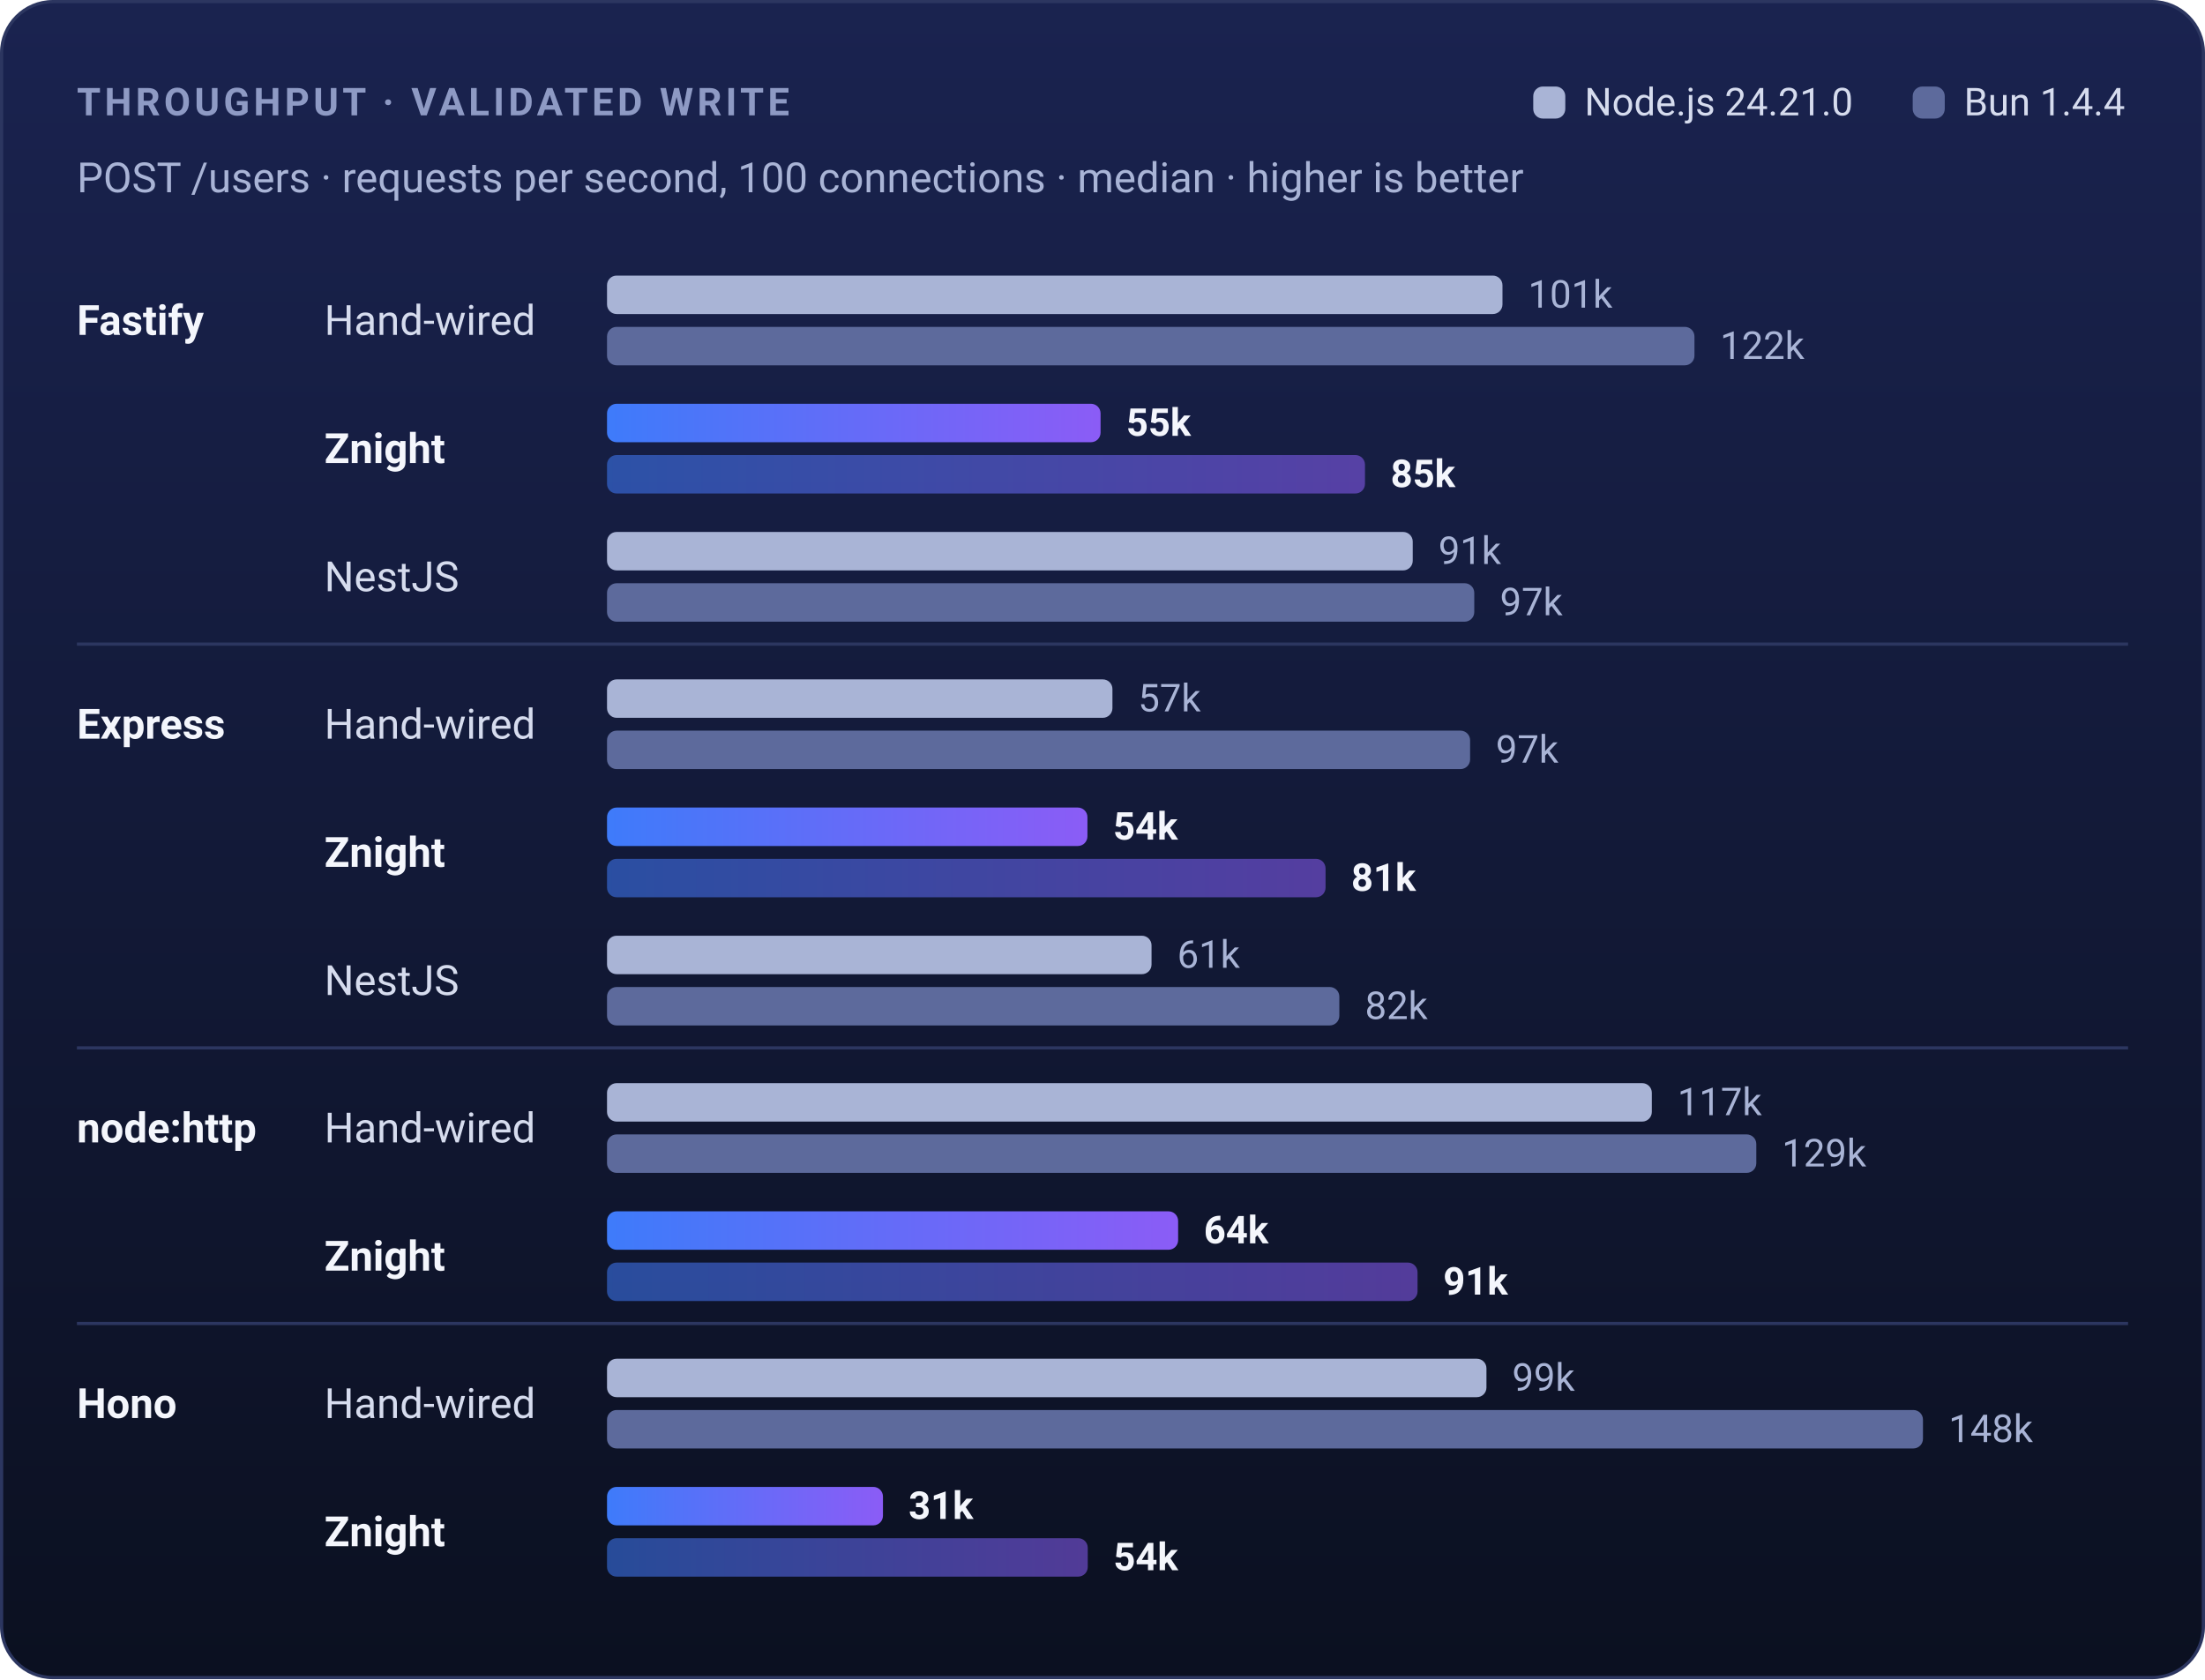
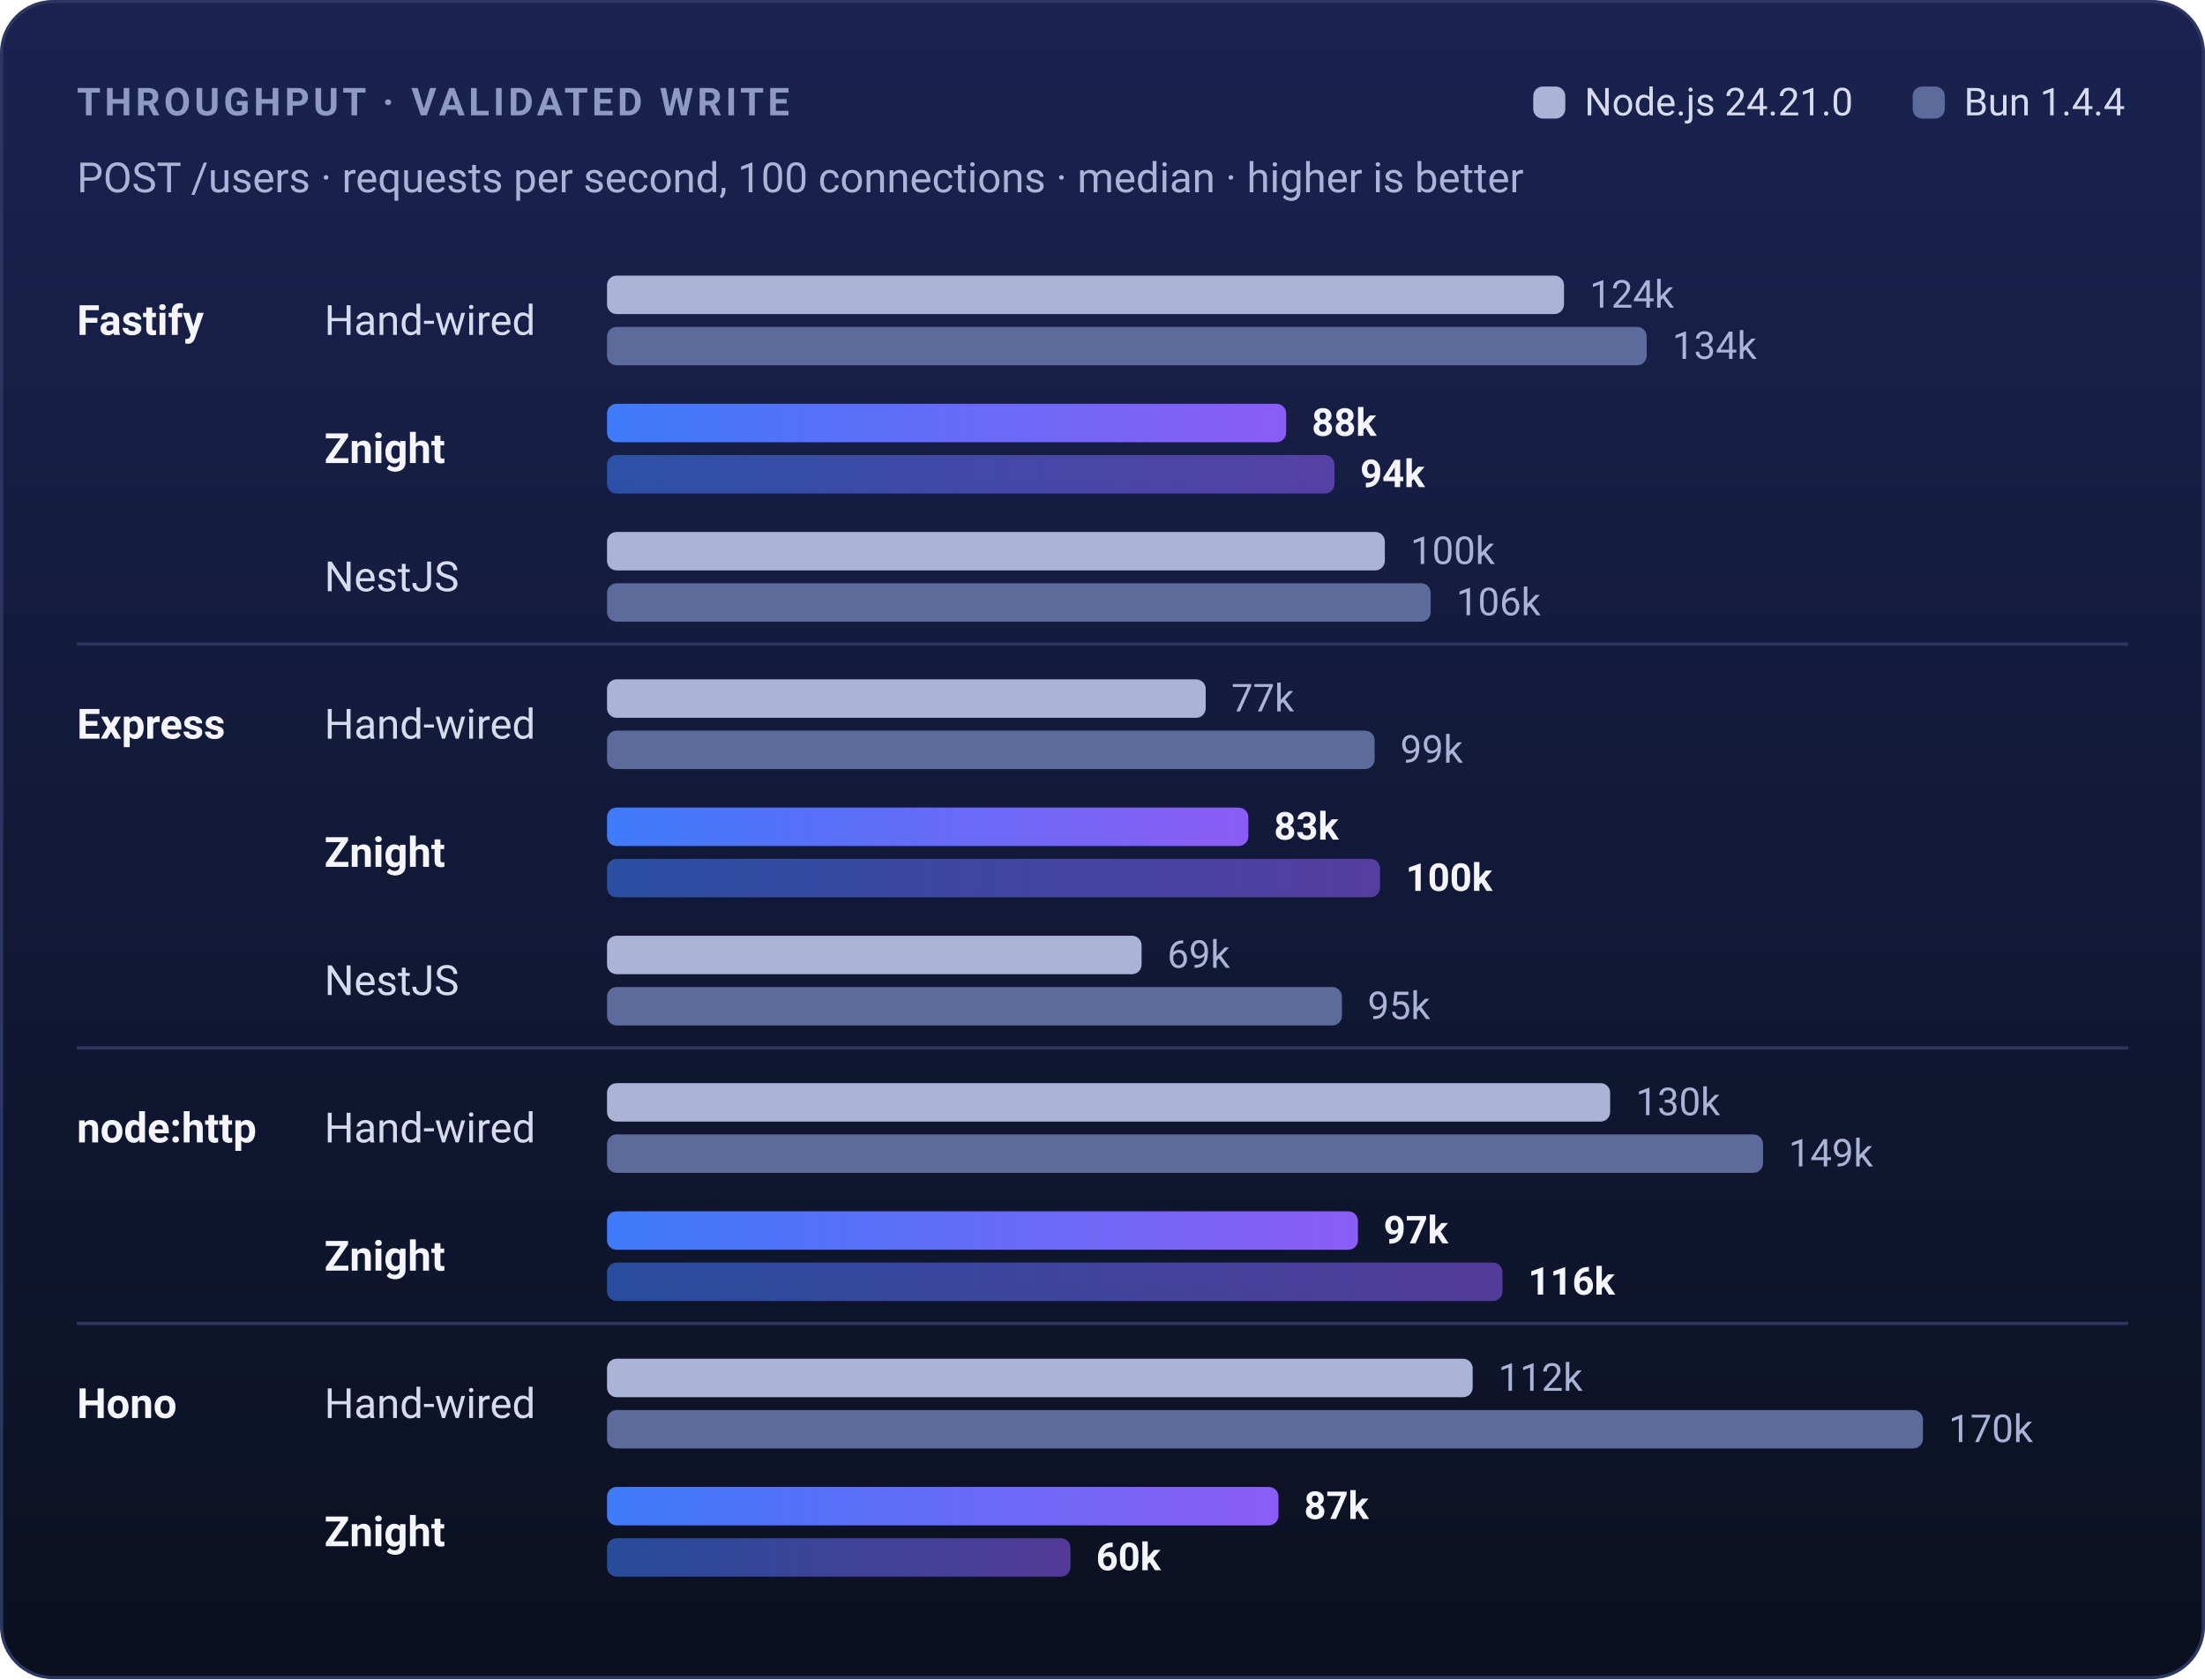
<svg xmlns="http://www.w3.org/2000/svg" viewBox="0 0 688 524" width="688" height="524" role="img" aria-labelledby="title desc">
  <defs>
    <linearGradient id="zn-card" x1="0" y1="0" x2="0" y2="1">
      <stop offset="0" stop-color="#1A2350" />
      <stop offset="1" stop-color="#0B1020" />
    </linearGradient>
    <linearGradient id="zn-accent" x1="0" y1="0" x2="1" y2="1">
      <stop offset="0" stop-color="#2F6AE8" />
      <stop offset="1" stop-color="#7C4DEF" />
    </linearGradient>
    <linearGradient id="zn-accent-line" x1="0" y1="0" x2="1" y2="0">
      <stop offset="0" stop-color="#3E7BFA" />
      <stop offset="1" stop-color="#8B5CF6" />
    </linearGradient>
    <linearGradient id="zn-accent-soft" x1="0" y1="0" x2="1" y2="0">
      <stop offset="0" stop-color="#3E7BFA" stop-opacity="0.55" />
      <stop offset="1" stop-color="#8B5CF6" stop-opacity="0.55" />
    </linearGradient>
    <style>.s{font-family:ui-sans-serif, system-ui, -apple-system, 'Segoe UI', Roboto, 'Helvetica Neue', Arial, sans-serif}.m{font-family:ui-monospace, SFMono-Regular, 'SF Mono', Menlo, Consolas, 'Liberation Mono', monospace}</style>
  </defs>
  <rect x="0.5" y="0.5" width="687" height="523" rx="16" fill="url(#zn-card)" stroke="#2C3660" />
  <text x="24" y="36" class="s" font-size="12" font-weight="700" fill="#8E9AC4" letter-spacing="1.2">THROUGHPUT · VALIDATED WRITE</text>
  <text x="24" y="60" class="s" font-size="13" fill="#A9B4D6">POST /users · requests per second, 100 connections · median · higher is better</text>
  <text x="612.8" y="36" class="s" font-size="12" fill="#D6DCEE">Bun 1.4.4</text>
  <rect x="596.8" y="27" width="10" height="10" rx="3" fill="#5D6A9C" />
  <text x="494.4" y="36" class="s" font-size="12" fill="#D6DCEE">Node.js 24.21.0</text>
  <rect x="478.4" y="27" width="10" height="10" rx="3" fill="#A9B4D6" />
  <text x="24" y="104.5" class="s" font-size="13" font-weight="600" fill="#F4F6FC">Fastify</text>
  <text x="101.2" y="104.5" class="s" font-size="13" fill="#D6DCEE">Hand-wired</text>
-   <rect x="189.4" y="86" width="279.4" height="12" rx="3" fill="#A9B4D6" />
-   <text x="476.8" y="96" class="s" font-size="12" fill="#A9B4D6">101k</text>
-   <rect x="189.4" y="102" width="339.3" height="12" rx="3" fill="#5D6A9C" />
-   <text x="536.7" y="112" class="s" font-size="12" fill="#A9B4D6">122k</text>
+   <rect x="189.4" y="86" width="298.6" height="12" rx="3" fill="#A9B4D6" />
+   <text x="496" y="96" class="s" font-size="12" fill="#A9B4D6">124k</text>
+   <rect x="189.4" y="102" width="324.4" height="12" rx="3" fill="#5D6A9C" />
+   <text x="521.8" y="112" class="s" font-size="12" fill="#A9B4D6">134k</text>
  <text x="101.2" y="144.5" class="s" font-size="13" font-weight="600" fill="#F4F6FC">Znight</text>
-   <rect x="189.4" y="126" width="154" height="12" rx="3" fill="url(#zn-accent-line)" />
-   <text x="351.4" y="136" class="s" font-size="12" font-weight="600" fill="#F4F6FC">55k</text>
-   <rect x="189.4" y="142" width="236.5" height="12" rx="3" fill="url(#zn-accent-soft)" />
-   <text x="433.9" y="152" class="s" font-size="12" font-weight="600" fill="#F4F6FC">85k</text>
+   <rect x="189.4" y="126" width="211.9" height="12" rx="3" fill="url(#zn-accent-line)" />
+   <text x="409.3" y="136" class="s" font-size="12" font-weight="600" fill="#F4F6FC">88k</text>
+   <rect x="189.4" y="142" width="227" height="12" rx="3" fill="url(#zn-accent-soft)" />
+   <text x="424.4" y="152" class="s" font-size="12" font-weight="600" fill="#F4F6FC">94k</text>
  <text x="101.2" y="184.5" class="s" font-size="13" fill="#D6DCEE">NestJS</text>
-   <rect x="189.4" y="166" width="251.4" height="12" rx="3" fill="#A9B4D6" />
-   <text x="448.8" y="176" class="s" font-size="12" fill="#A9B4D6">91k</text>
-   <rect x="189.4" y="182" width="270.6" height="12" rx="3" fill="#5D6A9C" />
-   <text x="468" y="192" class="s" font-size="12" fill="#A9B4D6">97k</text>
+   <rect x="189.4" y="166" width="242.7" height="12" rx="3" fill="#A9B4D6" />
+   <text x="440.1" y="176" class="s" font-size="12" fill="#A9B4D6">100k</text>
+   <rect x="189.4" y="182" width="257" height="12" rx="3" fill="#5D6A9C" />
+   <text x="454.4" y="192" class="s" font-size="12" fill="#A9B4D6">106k</text>
  <line x1="24" y1="201" x2="664" y2="201" stroke="#2C3660" stroke-width="1" />
  <text x="24" y="230.5" class="s" font-size="13" font-weight="600" fill="#F4F6FC">Express</text>
  <text x="101.2" y="230.5" class="s" font-size="13" fill="#D6DCEE">Hand-wired</text>
-   <rect x="189.4" y="212" width="157.7" height="12" rx="3" fill="#A9B4D6" />
-   <text x="355.1" y="222" class="s" font-size="12" fill="#A9B4D6">57k</text>
-   <rect x="189.4" y="228" width="269.3" height="12" rx="3" fill="#5D6A9C" />
-   <text x="466.7" y="238" class="s" font-size="12" fill="#A9B4D6">97k</text>
+   <rect x="189.4" y="212" width="186.8" height="12" rx="3" fill="#A9B4D6" />
+   <text x="384.2" y="222" class="s" font-size="12" fill="#A9B4D6">77k</text>
+   <rect x="189.4" y="228" width="239.5" height="12" rx="3" fill="#5D6A9C" />
+   <text x="436.9" y="238" class="s" font-size="12" fill="#A9B4D6">99k</text>
  <text x="101.2" y="270.5" class="s" font-size="13" font-weight="600" fill="#F4F6FC">Znight</text>
-   <rect x="189.4" y="252" width="149.9" height="12" rx="3" fill="url(#zn-accent-line)" />
-   <text x="347.3" y="262" class="s" font-size="12" font-weight="600" fill="#F4F6FC">54k</text>
-   <rect x="189.4" y="268" width="224.2" height="12" rx="3" fill="url(#zn-accent-soft)" />
-   <text x="421.6" y="278" class="s" font-size="12" font-weight="600" fill="#F4F6FC">81k</text>
+   <rect x="189.4" y="252" width="200.1" height="12" rx="3" fill="url(#zn-accent-line)" />
+   <text x="397.5" y="262" class="s" font-size="12" font-weight="600" fill="#F4F6FC">83k</text>
+   <rect x="189.4" y="268" width="241.2" height="12" rx="3" fill="url(#zn-accent-soft)" />
+   <text x="438.6" y="278" class="s" font-size="12" font-weight="600" fill="#F4F6FC">100k</text>
  <text x="101.2" y="310.5" class="s" font-size="13" fill="#D6DCEE">NestJS</text>
-   <rect x="189.4" y="292" width="169.9" height="12" rx="3" fill="#A9B4D6" />
-   <text x="367.3" y="302" class="s" font-size="12" fill="#A9B4D6">61k</text>
-   <rect x="189.4" y="308" width="228.5" height="12" rx="3" fill="#5D6A9C" />
-   <text x="425.9" y="318" class="s" font-size="12" fill="#A9B4D6">82k</text>
+   <rect x="189.4" y="292" width="166.8" height="12" rx="3" fill="#A9B4D6" />
+   <text x="364.2" y="302" class="s" font-size="12" fill="#A9B4D6">69k</text>
+   <rect x="189.4" y="308" width="229.3" height="12" rx="3" fill="#5D6A9C" />
+   <text x="426.7" y="318" class="s" font-size="12" fill="#A9B4D6">95k</text>
  <line x1="24" y1="327" x2="664" y2="327" stroke="#2C3660" stroke-width="1" />
  <text x="24" y="356.5" class="s" font-size="13" font-weight="600" fill="#F4F6FC">node:http</text>
  <text x="101.2" y="356.5" class="s" font-size="13" fill="#D6DCEE">Hand-wired</text>
-   <rect x="189.4" y="338" width="326" height="12" rx="3" fill="#A9B4D6" />
-   <text x="523.4" y="348" class="s" font-size="12" fill="#A9B4D6">117k</text>
-   <rect x="189.4" y="354" width="358.6" height="12" rx="3" fill="#5D6A9C" />
-   <text x="556" y="364" class="s" font-size="12" fill="#A9B4D6">129k</text>
+   <rect x="189.4" y="338" width="313" height="12" rx="3" fill="#A9B4D6" />
+   <text x="510.4" y="348" class="s" font-size="12" fill="#A9B4D6">130k</text>
+   <rect x="189.4" y="354" width="360.7" height="12" rx="3" fill="#5D6A9C" />
+   <text x="558.1" y="364" class="s" font-size="12" fill="#A9B4D6">149k</text>
  <text x="101.2" y="396.5" class="s" font-size="13" font-weight="600" fill="#F4F6FC">Znight</text>
-   <rect x="189.4" y="378" width="178.2" height="12" rx="3" fill="url(#zn-accent-line)" />
-   <text x="375.6" y="388" class="s" font-size="12" font-weight="600" fill="#F4F6FC">64k</text>
-   <rect x="189.4" y="394" width="252.9" height="12" rx="3" fill="url(#zn-accent-soft)" />
-   <text x="450.3" y="404" class="s" font-size="12" font-weight="600" fill="#F4F6FC">91k</text>
+   <rect x="189.4" y="378" width="234.3" height="12" rx="3" fill="url(#zn-accent-line)" />
+   <text x="431.7" y="388" class="s" font-size="12" font-weight="600" fill="#F4F6FC">97k</text>
+   <rect x="189.4" y="394" width="279.4" height="12" rx="3" fill="url(#zn-accent-soft)" />
+   <text x="476.8" y="404" class="s" font-size="12" font-weight="600" fill="#F4F6FC">116k</text>
  <line x1="24" y1="413" x2="664" y2="413" stroke="#2C3660" stroke-width="1" />
  <text x="24" y="442.5" class="s" font-size="13" font-weight="600" fill="#F4F6FC">Hono</text>
  <text x="101.2" y="442.5" class="s" font-size="13" fill="#D6DCEE">Hand-wired</text>
-   <rect x="189.4" y="424" width="274.4" height="12" rx="3" fill="#A9B4D6" />
-   <text x="471.8" y="434" class="s" font-size="12" fill="#A9B4D6">99k</text>
+   <rect x="189.4" y="424" width="270.1" height="12" rx="3" fill="#A9B4D6" />
+   <text x="467.5" y="434" class="s" font-size="12" fill="#A9B4D6">112k</text>
  <rect x="189.4" y="440" width="410.6" height="12" rx="3" fill="#5D6A9C" />
-   <text x="608" y="450" class="s" font-size="12" fill="#A9B4D6">148k</text>
+   <text x="608" y="450" class="s" font-size="12" fill="#A9B4D6">170k</text>
  <text x="101.2" y="482.5" class="s" font-size="13" font-weight="600" fill="#F4F6FC">Znight</text>
-   <rect x="189.4" y="464" width="86.1" height="12" rx="3" fill="url(#zn-accent-line)" />
-   <text x="283.5" y="474" class="s" font-size="12" font-weight="600" fill="#F4F6FC">31k</text>
-   <rect x="189.4" y="480" width="150" height="12" rx="3" fill="url(#zn-accent-soft)" />
-   <text x="347.4" y="490" class="s" font-size="12" font-weight="600" fill="#F4F6FC">54k</text>
+   <rect x="189.4" y="464" width="209.5" height="12" rx="3" fill="url(#zn-accent-line)" />
+   <text x="406.9" y="474" class="s" font-size="12" font-weight="600" fill="#F4F6FC">87k</text>
+   <rect x="189.4" y="480" width="144.6" height="12" rx="3" fill="url(#zn-accent-soft)" />
+   <text x="342" y="490" class="s" font-size="12" font-weight="600" fill="#F4F6FC">60k</text>
</svg>
